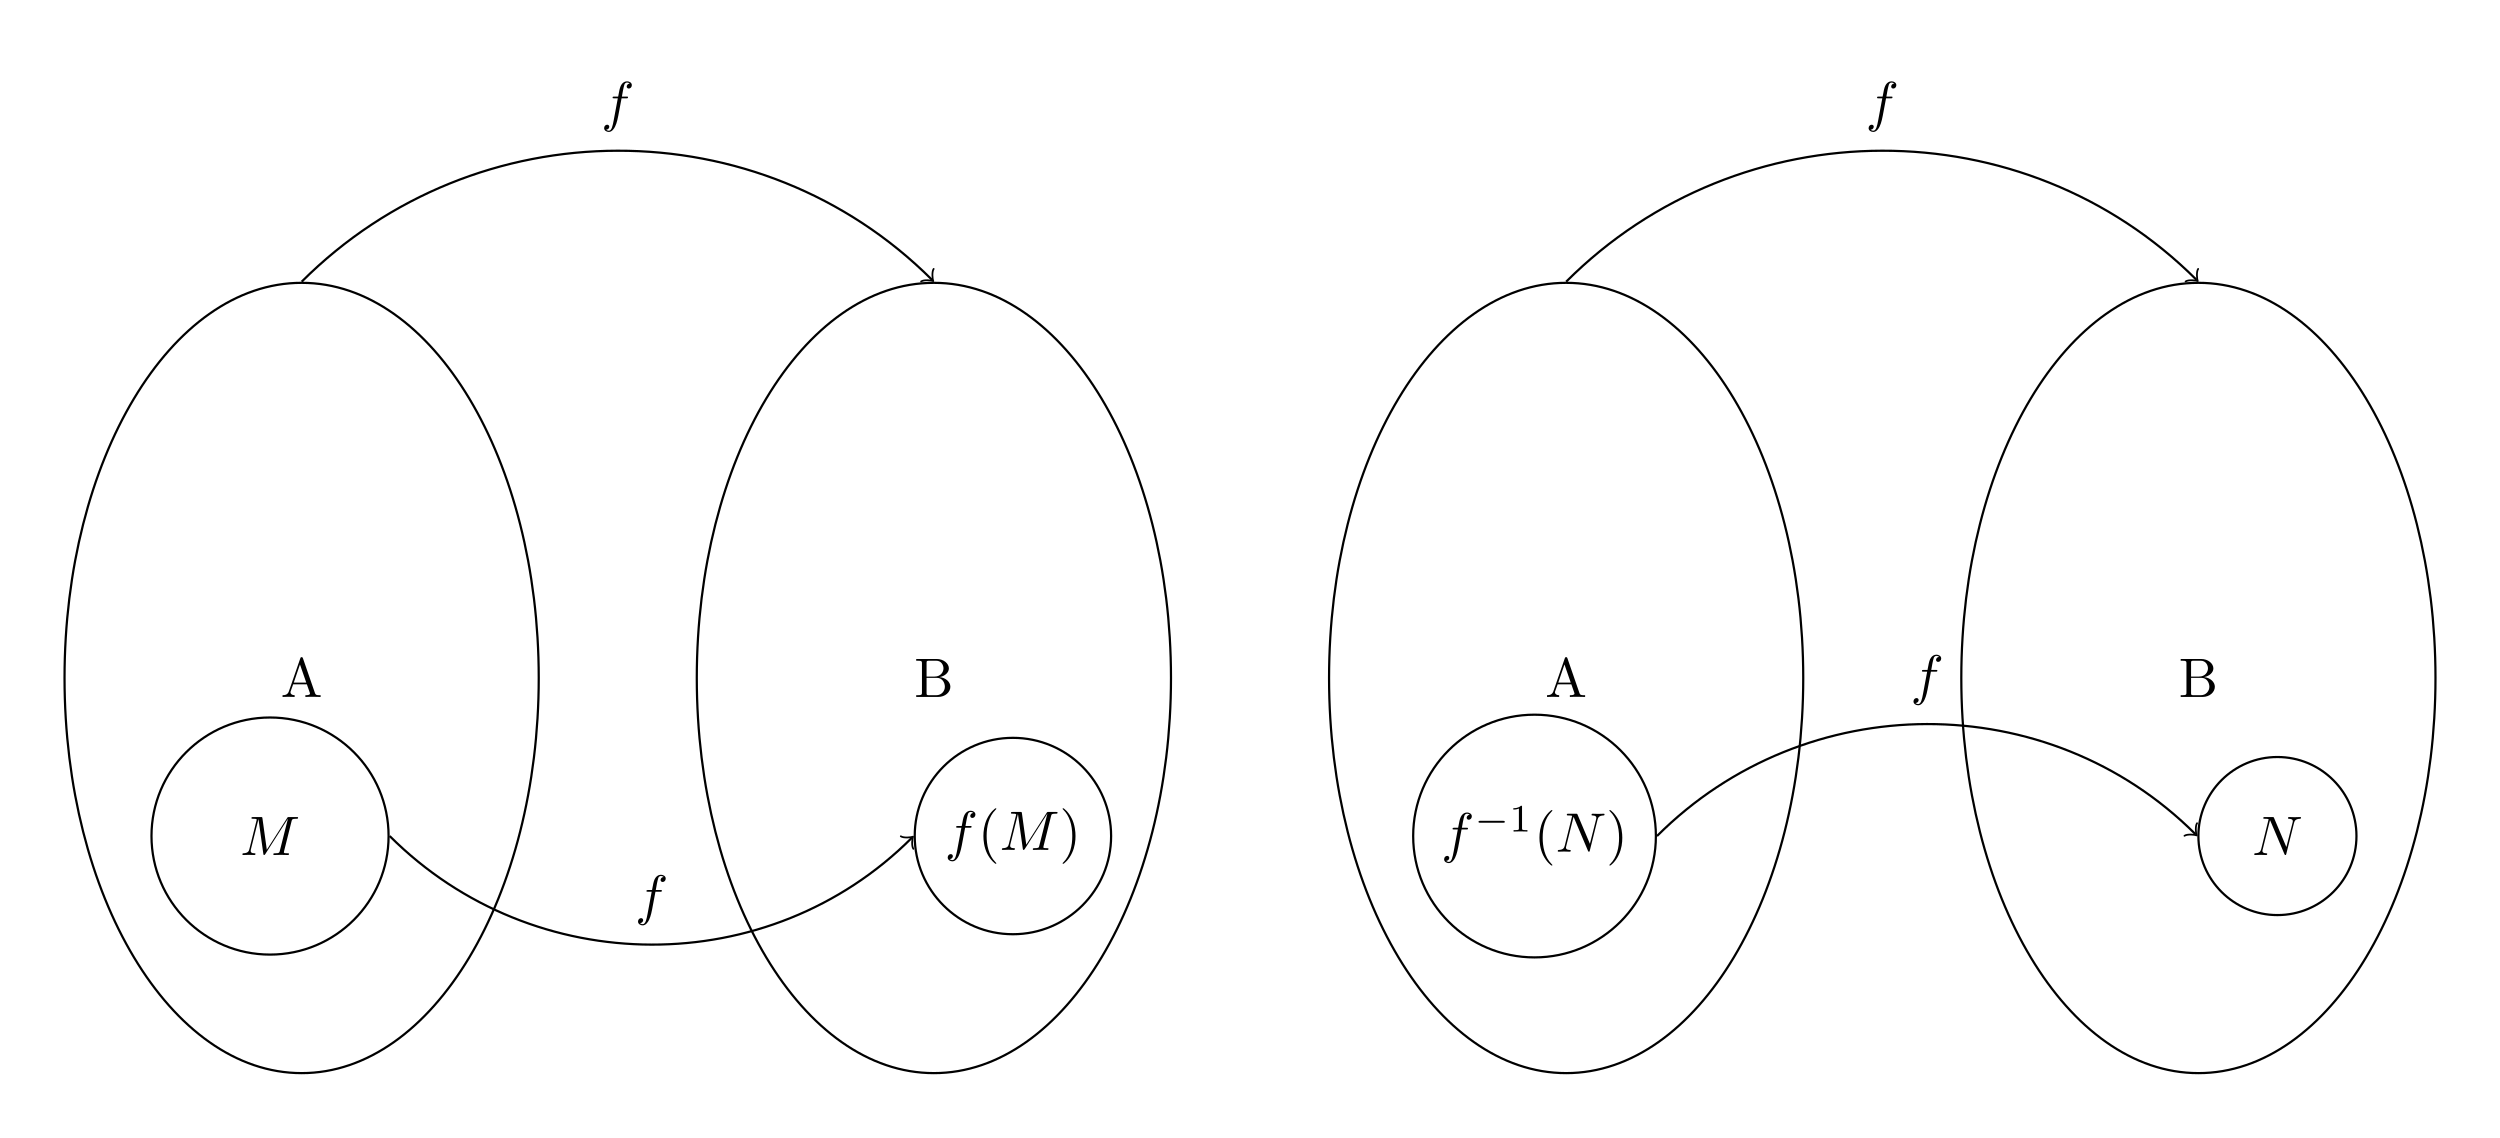
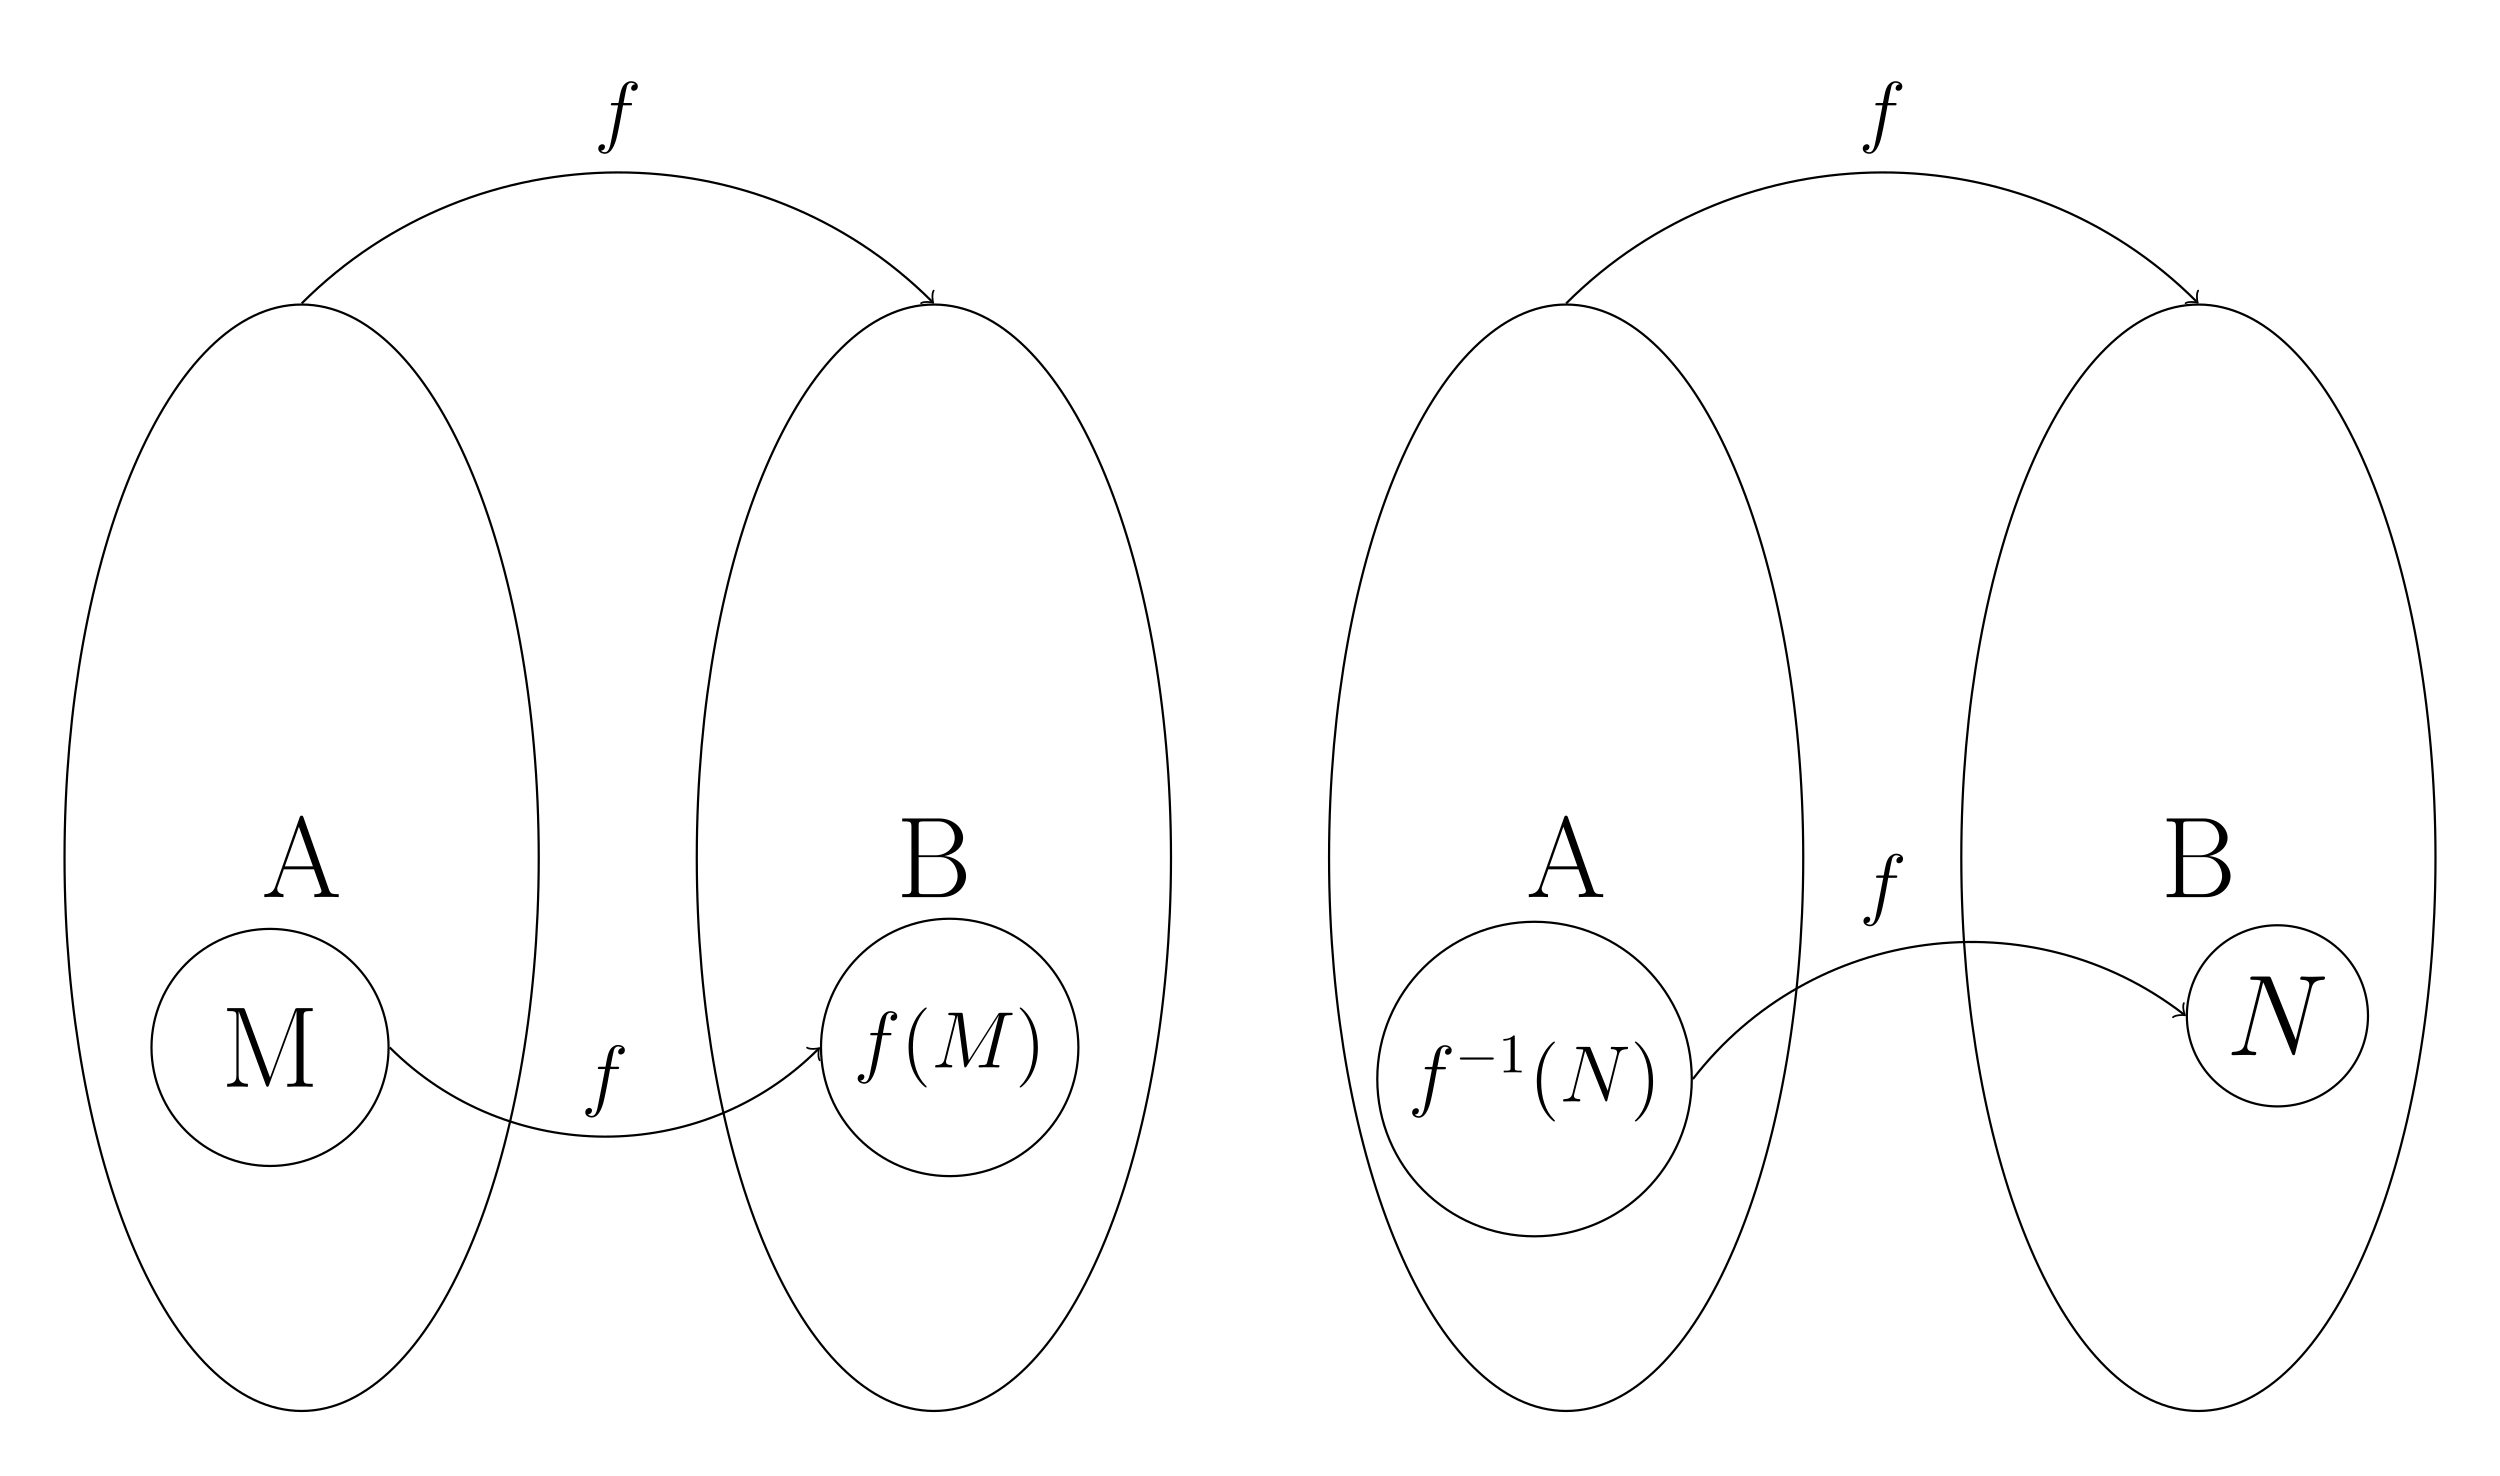
- <svg xmlns="http://www.w3.org/2000/svg" xmlns:xlink="http://www.w3.org/1999/xlink" width="448.347" height="204.029" viewBox="0 0 448.347 204.029">
+ <svg xmlns="http://www.w3.org/2000/svg" xmlns:xlink="http://www.w3.org/1999/xlink" width="448.347" height="264.618" viewBox="0 0 448.347 264.618">
  <defs>
    <g>
      <g id="glyph-0-0">
-         <path d="M 3.969 -6.938 C 3.922 -7.062 3.891 -7.141 3.734 -7.141 C 3.578 -7.141 3.547 -7.078 3.5 -6.938 L 1.438 -0.984 C 1.25 -0.469 0.859 -0.312 0.312 -0.312 L 0.312 0 C 0.547 -0.016 0.984 -0.031 1.328 -0.031 C 1.641 -0.031 2.156 -0.016 2.484 0 L 2.484 -0.312 C 1.984 -0.312 1.734 -0.562 1.734 -0.812 C 1.734 -0.844 1.75 -0.953 1.75 -0.969 L 2.219 -2.266 L 4.672 -2.266 L 5.203 -0.75 C 5.219 -0.703 5.234 -0.641 5.234 -0.609 C 5.234 -0.312 4.672 -0.312 4.406 -0.312 L 4.406 0 C 4.766 -0.031 5.469 -0.031 5.844 -0.031 C 6.266 -0.031 6.734 -0.016 7.141 0 L 7.141 -0.312 L 6.969 -0.312 C 6.375 -0.312 6.234 -0.375 6.125 -0.703 Z M 3.438 -5.828 L 4.562 -2.578 L 2.328 -2.578 Z M 3.438 -5.828 " />
+         <path d="M 7.5 -14.281 C 7.391 -14.547 7.359 -14.609 7.141 -14.609 C 6.938 -14.609 6.906 -14.547 6.797 -14.281 L 2.422 -1.875 C 2.031 -0.766 1.203 -0.531 0.469 -0.531 L 0.469 0 C 0.844 -0.047 1.672 -0.047 2.062 -0.047 C 2.578 -0.047 3.406 -0.047 3.906 0 L 3.906 -0.531 C 2.938 -0.578 2.781 -1.234 2.781 -1.484 C 2.781 -1.672 2.828 -1.781 2.875 -1.906 L 3.969 -4.984 L 9.375 -4.984 L 10.625 -1.469 C 10.719 -1.219 10.719 -1.172 10.719 -1.094 C 10.719 -0.531 9.828 -0.531 9.438 -0.531 L 9.438 0 C 10.031 -0.047 11.109 -0.047 11.75 -0.047 C 12.297 -0.047 13.328 -0.047 13.812 0 L 13.812 -0.531 C 12.719 -0.531 12.359 -0.531 12.078 -1.297 Z M 6.672 -12.625 L 9.188 -5.516 L 4.156 -5.516 Z M 6.672 -12.625 " />
      </g>
      <g id="glyph-0-1">
-         <path d="M 2.219 -3.656 L 2.219 -6.094 C 2.219 -6.438 2.234 -6.5 2.703 -6.5 L 3.938 -6.5 C 4.906 -6.5 5.25 -5.656 5.25 -5.125 C 5.25 -4.484 4.766 -3.656 3.656 -3.656 Z M 4.562 -3.562 C 5.531 -3.75 6.219 -4.391 6.219 -5.125 C 6.219 -5.984 5.297 -6.812 4 -6.812 L 0.359 -6.812 L 0.359 -6.5 L 0.594 -6.5 C 1.359 -6.5 1.391 -6.391 1.391 -6.031 L 1.391 -0.781 C 1.391 -0.422 1.359 -0.312 0.594 -0.312 L 0.359 -0.312 L 0.359 0 L 4.266 0 C 5.594 0 6.484 -0.891 6.484 -1.828 C 6.484 -2.688 5.672 -3.438 4.562 -3.562 Z M 3.953 -0.312 L 2.703 -0.312 C 2.234 -0.312 2.219 -0.375 2.219 -0.703 L 2.219 -3.422 L 4.094 -3.422 C 5.078 -3.422 5.5 -2.5 5.5 -1.828 C 5.5 -1.125 4.969 -0.312 3.953 -0.312 Z M 3.953 -0.312 " />
+         <path d="M 4.312 -13.781 C 4.188 -14.094 4.172 -14.109 3.734 -14.109 L 1.094 -14.109 L 1.094 -13.578 C 2.516 -13.578 2.75 -13.578 2.75 -12.641 L 2.75 -2.031 C 2.75 -1.516 2.75 -0.531 1.094 -0.531 L 1.094 0 C 1.562 -0.047 2.438 -0.047 2.953 -0.047 C 3.469 -0.047 4.344 -0.047 4.812 0 L 4.812 -0.531 C 3.156 -0.531 3.156 -1.516 3.156 -2.031 L 3.156 -13.484 L 3.188 -13.484 L 8.031 -0.328 C 8.125 -0.125 8.156 0 8.328 0 C 8.484 0 8.531 -0.125 8.609 -0.328 L 13.516 -13.594 L 13.531 -13.594 L 13.531 -1.469 C 13.531 -0.531 13.297 -0.531 11.875 -0.531 L 11.875 0 C 12.438 -0.047 13.547 -0.047 14.156 -0.047 C 14.75 -0.047 15.891 -0.047 16.438 0 L 16.438 -0.531 C 15.016 -0.531 14.797 -0.531 14.797 -1.469 L 14.797 -12.641 C 14.797 -13.578 15.016 -13.578 16.438 -13.578 L 16.438 -14.109 L 13.812 -14.109 C 13.391 -14.109 13.359 -14.094 13.234 -13.781 L 8.781 -1.672 Z M 4.312 -13.781 " />
      </g>
      <g id="glyph-0-2">
-         <path d="M 3.297 2.391 C 3.297 2.359 3.297 2.344 3.125 2.172 C 1.891 0.922 1.562 -0.969 1.562 -2.5 C 1.562 -4.234 1.938 -5.969 3.172 -7.203 C 3.297 -7.328 3.297 -7.344 3.297 -7.375 C 3.297 -7.453 3.266 -7.484 3.203 -7.484 C 3.094 -7.484 2.203 -6.797 1.609 -5.531 C 1.109 -4.438 0.984 -3.328 0.984 -2.5 C 0.984 -1.719 1.094 -0.516 1.641 0.625 C 2.25 1.844 3.094 2.5 3.203 2.5 C 3.266 2.5 3.297 2.469 3.297 2.391 Z M 3.297 2.391 " />
-       </g>
-       <g id="glyph-0-3">
-         <path d="M 2.875 -2.5 C 2.875 -3.266 2.766 -4.469 2.219 -5.609 C 1.625 -6.828 0.766 -7.484 0.672 -7.484 C 0.609 -7.484 0.562 -7.438 0.562 -7.375 C 0.562 -7.344 0.562 -7.328 0.75 -7.141 C 1.734 -6.156 2.297 -4.578 2.297 -2.5 C 2.297 -0.781 1.938 0.969 0.703 2.219 C 0.562 2.344 0.562 2.359 0.562 2.391 C 0.562 2.453 0.609 2.5 0.672 2.5 C 0.766 2.5 1.672 1.812 2.25 0.547 C 2.766 -0.547 2.875 -1.656 2.875 -2.5 Z M 2.875 -2.5 " />
+         <path d="M 1.078 -14.109 L 1.078 -13.578 C 2.5 -13.578 2.734 -13.578 2.734 -12.641 L 2.734 -1.469 C 2.734 -0.531 2.5 -0.531 1.078 -0.531 L 1.078 0 L 8.188 0 C 10.828 0 12.531 -1.875 12.531 -3.766 C 12.531 -5.625 10.844 -7.203 8.641 -7.359 C 10.625 -7.75 12 -9.062 12 -10.641 C 12 -12.359 10.312 -14.109 7.641 -14.109 Z M 4.031 -7.5 L 4.031 -12.766 C 4.031 -13.469 4.062 -13.578 4.891 -13.578 L 7.547 -13.578 C 9.578 -13.578 10.5 -11.922 10.5 -10.641 C 10.5 -9.062 9.234 -7.5 7 -7.5 Z M 4.891 -0.531 C 4.062 -0.531 4.031 -0.641 4.031 -1.344 L 4.031 -7.172 L 7.844 -7.172 C 9.984 -7.172 11.016 -5.281 11.016 -3.781 C 11.016 -2.266 9.828 -0.531 7.578 -0.531 Z M 4.891 -0.531 " />
      </g>
      <g id="glyph-1-0">
-         <path d="M 9.234 -6.047 C 9.328 -6.406 9.344 -6.5 10.094 -6.5 C 10.312 -6.5 10.406 -6.5 10.406 -6.703 C 10.406 -6.812 10.312 -6.812 10.141 -6.812 L 8.828 -6.812 C 8.562 -6.812 8.547 -6.812 8.438 -6.625 L 4.797 -0.938 L 4.016 -6.578 C 3.984 -6.812 3.969 -6.812 3.703 -6.812 L 2.344 -6.812 C 2.156 -6.812 2.047 -6.812 2.047 -6.625 C 2.047 -6.5 2.141 -6.5 2.328 -6.5 C 2.469 -6.5 2.641 -6.484 2.766 -6.484 C 2.922 -6.453 2.984 -6.438 2.984 -6.312 C 2.984 -6.281 2.969 -6.25 2.938 -6.125 L 1.672 -1.062 C 1.578 -0.656 1.406 -0.344 0.594 -0.312 C 0.547 -0.312 0.422 -0.297 0.422 -0.125 C 0.422 -0.031 0.484 0 0.562 0 C 0.875 0 1.219 -0.031 1.562 -0.031 C 1.891 -0.031 2.25 0 2.578 0 C 2.625 0 2.766 0 2.766 -0.203 C 2.766 -0.312 2.656 -0.312 2.578 -0.312 C 2.016 -0.312 1.906 -0.516 1.906 -0.75 C 1.906 -0.812 1.906 -0.875 1.938 -0.984 L 3.297 -6.406 L 3.312 -6.406 L 4.172 -0.234 C 4.188 -0.109 4.203 0 4.312 0 C 4.422 0 4.484 -0.109 4.531 -0.172 L 8.562 -6.484 L 8.578 -6.484 L 7.141 -0.781 C 7.047 -0.391 7.031 -0.312 6.234 -0.312 C 6.078 -0.312 5.969 -0.312 5.969 -0.125 C 5.969 0 6.078 0 6.109 0 C 6.391 0 7.062 -0.031 7.344 -0.031 C 7.75 -0.031 8.188 0 8.594 0 C 8.656 0 8.781 0 8.781 -0.203 C 8.781 -0.312 8.688 -0.312 8.5 -0.312 C 8.141 -0.312 7.859 -0.312 7.859 -0.484 C 7.859 -0.531 7.859 -0.547 7.906 -0.734 Z M 9.234 -6.047 " />
+         <path d="M 6.391 -5.766 C 6.688 -5.766 6.797 -5.766 6.797 -6.031 C 6.797 -6.188 6.688 -6.188 6.422 -6.188 L 5.266 -6.188 C 5.531 -7.656 5.734 -8.672 5.859 -9.141 C 5.938 -9.484 6.234 -9.812 6.609 -9.812 C 6.906 -9.812 7.219 -9.688 7.359 -9.547 C 6.797 -9.5 6.625 -9.078 6.625 -8.828 C 6.625 -8.547 6.844 -8.375 7.109 -8.375 C 7.406 -8.375 7.828 -8.625 7.828 -9.172 C 7.828 -9.766 7.234 -10.094 6.594 -10.094 C 5.984 -10.094 5.375 -9.641 5.094 -9.078 C 4.828 -8.578 4.688 -8.062 4.359 -6.188 L 3.406 -6.188 C 3.125 -6.188 2.984 -6.188 2.984 -5.922 C 2.984 -5.766 3.062 -5.766 3.359 -5.766 L 4.281 -5.766 C 4.016 -4.438 3.422 -1.188 3.094 0.344 C 2.859 1.594 2.641 2.641 1.922 2.641 C 1.875 2.641 1.469 2.641 1.203 2.359 C 1.938 2.312 1.938 1.672 1.938 1.656 C 1.938 1.375 1.719 1.203 1.453 1.203 C 1.156 1.203 0.734 1.453 0.734 2 C 0.734 2.609 1.359 2.922 1.922 2.922 C 3.391 2.922 3.984 0.297 4.141 -0.422 C 4.406 -1.516 5.109 -5.328 5.172 -5.766 Z M 6.391 -5.766 " />
      </g>
      <g id="glyph-1-1">
-         <path d="M 3.656 -3.984 L 4.516 -3.984 C 4.719 -3.984 4.812 -3.984 4.812 -4.188 C 4.812 -4.297 4.719 -4.297 4.547 -4.297 L 3.719 -4.297 L 3.922 -5.438 C 3.969 -5.641 4.109 -6.344 4.172 -6.469 C 4.25 -6.656 4.422 -6.812 4.641 -6.812 C 4.672 -6.812 4.938 -6.812 5.125 -6.625 C 4.688 -6.594 4.578 -6.234 4.578 -6.094 C 4.578 -5.859 4.766 -5.734 4.953 -5.734 C 5.219 -5.734 5.5 -5.969 5.5 -6.344 C 5.5 -6.797 5.047 -7.031 4.641 -7.031 C 4.297 -7.031 3.672 -6.844 3.375 -5.859 C 3.312 -5.656 3.281 -5.547 3.047 -4.297 L 2.359 -4.297 C 2.156 -4.297 2.047 -4.297 2.047 -4.109 C 2.047 -3.984 2.141 -3.984 2.328 -3.984 L 2.984 -3.984 L 2.25 -0.047 C 2.062 0.922 1.891 1.828 1.375 1.828 C 1.328 1.828 1.094 1.828 0.891 1.641 C 1.359 1.609 1.453 1.25 1.453 1.109 C 1.453 0.875 1.266 0.75 1.078 0.75 C 0.812 0.75 0.531 0.984 0.531 1.359 C 0.531 1.797 0.969 2.047 1.375 2.047 C 1.922 2.047 2.328 1.453 2.5 1.078 C 2.828 0.453 3.047 -0.75 3.062 -0.828 Z M 3.656 -3.984 " />
+         <path d="M 13.031 -8.75 C 13.156 -9.234 13.188 -9.375 14.203 -9.375 C 14.469 -9.375 14.609 -9.375 14.609 -9.656 C 14.609 -9.797 14.5 -9.797 14.234 -9.797 L 12.5 -9.797 C 12.156 -9.797 12.141 -9.781 11.984 -9.547 L 6.734 -1.281 L 5.672 -9.484 C 5.625 -9.797 5.609 -9.797 5.234 -9.797 L 3.453 -9.797 C 3.188 -9.797 3.062 -9.797 3.062 -9.531 C 3.062 -9.375 3.188 -9.375 3.406 -9.375 C 4.281 -9.375 4.281 -9.266 4.281 -9.109 C 4.281 -9.078 4.281 -9 4.219 -8.781 L 2.375 -1.469 C 2.203 -0.781 1.875 -0.453 0.922 -0.422 C 0.875 -0.422 0.703 -0.406 0.703 -0.156 C 0.703 0 0.828 0 0.891 0 C 1.172 0 1.906 -0.031 2.188 -0.031 L 2.891 -0.031 C 3.078 -0.031 3.328 0 3.531 0 C 3.625 0 3.781 0 3.781 -0.266 C 3.781 -0.406 3.641 -0.422 3.578 -0.422 C 3.109 -0.438 2.656 -0.516 2.656 -1.031 C 2.656 -1.172 2.656 -1.188 2.719 -1.391 L 4.688 -9.297 L 4.703 -9.297 L 5.891 -0.391 C 5.938 -0.047 5.953 0 6.078 0 C 6.234 0 6.312 -0.109 6.391 -0.25 L 12.156 -9.359 L 10.078 -1.062 C 9.953 -0.562 9.922 -0.422 8.922 -0.422 C 8.656 -0.422 8.5 -0.422 8.5 -0.156 C 8.5 0 8.641 0 8.719 0 C 8.969 0 9.25 -0.031 9.5 -0.031 L 11.188 -0.031 C 11.438 -0.031 11.734 0 11.984 0 C 12.094 0 12.25 0 12.25 -0.266 C 12.25 -0.422 12.125 -0.422 11.906 -0.422 C 11.031 -0.422 11.031 -0.531 11.031 -0.672 C 11.031 -0.688 11.031 -0.781 11.062 -0.906 Z M 13.031 -8.75 " />
      </g>
      <g id="glyph-1-2">
-         <path d="M 7.531 -5.766 C 7.641 -6.156 7.812 -6.469 8.609 -6.5 C 8.656 -6.5 8.781 -6.516 8.781 -6.703 C 8.781 -6.703 8.781 -6.812 8.656 -6.812 C 8.328 -6.812 7.969 -6.781 7.641 -6.781 C 7.312 -6.781 6.953 -6.812 6.625 -6.812 C 6.562 -6.812 6.453 -6.812 6.453 -6.609 C 6.453 -6.5 6.547 -6.5 6.625 -6.5 C 7.203 -6.484 7.312 -6.281 7.312 -6.062 C 7.312 -6.031 7.281 -5.875 7.281 -5.859 L 6.156 -1.422 L 3.953 -6.625 C 3.875 -6.797 3.875 -6.812 3.641 -6.812 L 2.297 -6.812 C 2.109 -6.812 2.016 -6.812 2.016 -6.609 C 2.016 -6.5 2.109 -6.5 2.297 -6.5 C 2.344 -6.5 2.969 -6.5 2.969 -6.406 L 1.641 -1.062 C 1.531 -0.656 1.359 -0.344 0.562 -0.312 C 0.5 -0.312 0.391 -0.297 0.391 -0.109 C 0.391 -0.047 0.438 0 0.516 0 C 0.844 0 1.188 -0.031 1.516 -0.031 C 1.859 -0.031 2.219 0 2.547 0 C 2.594 0 2.719 0 2.719 -0.203 C 2.719 -0.297 2.625 -0.312 2.516 -0.312 C 1.938 -0.328 1.859 -0.547 1.859 -0.75 C 1.859 -0.812 1.875 -0.875 1.906 -0.984 L 3.219 -6.234 C 3.266 -6.188 3.266 -6.156 3.312 -6.062 L 5.797 -0.188 C 5.859 -0.016 5.891 0 5.984 0 C 6.094 0 6.094 -0.031 6.141 -0.203 Z M 7.531 -5.766 " />
+         <path d="M 10.609 -8.297 C 10.766 -8.906 11 -9.344 12.094 -9.375 C 12.141 -9.375 12.312 -9.391 12.312 -9.641 C 12.312 -9.797 12.172 -9.797 12.125 -9.797 C 11.828 -9.797 11.109 -9.766 10.812 -9.766 L 10.125 -9.766 C 9.922 -9.766 9.672 -9.797 9.469 -9.797 C 9.375 -9.797 9.203 -9.797 9.203 -9.531 C 9.203 -9.375 9.328 -9.375 9.422 -9.375 C 10.281 -9.359 10.344 -9.016 10.344 -8.766 C 10.344 -8.641 10.328 -8.594 10.281 -8.391 L 8.656 -1.922 L 5.594 -9.547 C 5.5 -9.781 5.484 -9.797 5.156 -9.797 L 3.406 -9.797 C 3.125 -9.797 3 -9.797 3 -9.531 C 3 -9.375 3.094 -9.375 3.375 -9.375 C 3.438 -9.375 4.281 -9.375 4.281 -9.25 C 4.281 -9.219 4.266 -9.109 4.25 -9.062 L 2.344 -1.469 C 2.172 -0.766 1.828 -0.453 0.875 -0.422 C 0.797 -0.422 0.656 -0.406 0.656 -0.141 C 0.656 0 0.797 0 0.844 0 C 1.141 0 1.859 -0.031 2.156 -0.031 L 2.844 -0.031 C 3.047 -0.031 3.281 0 3.484 0 C 3.578 0 3.75 0 3.75 -0.266 C 3.75 -0.406 3.594 -0.422 3.547 -0.422 C 3.062 -0.438 2.609 -0.516 2.609 -1.031 C 2.609 -1.141 2.641 -1.281 2.672 -1.391 L 4.609 -9.062 C 4.688 -8.922 4.688 -8.891 4.75 -8.766 L 8.156 -0.266 C 8.234 -0.094 8.266 0 8.391 0 C 8.531 0 8.547 -0.047 8.609 -0.281 Z M 10.609 -8.297 " />
      </g>
      <g id="glyph-2-0">
-         <path d="M 5.188 -1.578 C 5.297 -1.578 5.469 -1.578 5.469 -1.734 C 5.469 -1.922 5.297 -1.922 5.188 -1.922 L 1.031 -1.922 C 0.922 -1.922 0.75 -1.922 0.75 -1.75 C 0.75 -1.578 0.906 -1.578 1.031 -1.578 Z M 5.188 -1.578 " />
+         <path d="M 4.656 3.484 C 4.656 3.438 4.656 3.406 4.422 3.172 C 2.984 1.719 2.188 -0.641 2.188 -3.578 C 2.188 -6.359 2.859 -8.75 4.516 -10.438 C 4.656 -10.578 4.656 -10.594 4.656 -10.641 C 4.656 -10.734 4.594 -10.75 4.531 -10.75 C 4.344 -10.75 3.172 -9.719 2.469 -8.312 C 1.734 -6.875 1.406 -5.328 1.406 -3.578 C 1.406 -2.297 1.609 -0.594 2.359 0.953 C 3.203 2.672 4.375 3.594 4.531 3.594 C 4.594 3.594 4.656 3.578 4.656 3.484 Z M 4.656 3.484 " />
+       </g>
+       <g id="glyph-2-1">
+         <path d="M 4.047 -3.578 C 4.047 -4.656 3.906 -6.438 3.094 -8.109 C 2.25 -9.828 1.078 -10.75 0.922 -10.75 C 0.859 -10.75 0.781 -10.734 0.781 -10.641 C 0.781 -10.594 0.781 -10.578 1.031 -10.328 C 2.469 -8.875 3.266 -6.516 3.266 -3.578 C 3.266 -0.797 2.594 1.594 0.938 3.281 C 0.781 3.406 0.781 3.438 0.781 3.484 C 0.781 3.578 0.859 3.594 0.922 3.594 C 1.109 3.594 2.281 2.562 2.984 1.156 C 3.719 -0.297 4.047 -1.844 4.047 -3.578 Z M 4.047 -3.578 " />
      </g>
      <g id="glyph-3-0">
-         <path d="M 2.328 -4.438 C 2.328 -4.625 2.328 -4.625 2.125 -4.625 C 1.672 -4.188 1.047 -4.188 0.766 -4.188 L 0.766 -3.938 C 0.922 -3.938 1.391 -3.938 1.766 -4.125 L 1.766 -0.578 C 1.766 -0.344 1.766 -0.25 1.078 -0.25 L 0.812 -0.25 L 0.812 0 C 0.938 0 1.797 -0.031 2.047 -0.031 C 2.266 -0.031 3.141 0 3.297 0 L 3.297 -0.25 L 3.031 -0.25 C 2.328 -0.25 2.328 -0.344 2.328 -0.578 Z M 2.328 -4.438 " />
+         <path d="M 6.562 -2.297 C 6.734 -2.297 6.922 -2.297 6.922 -2.5 C 6.922 -2.688 6.734 -2.688 6.562 -2.688 L 1.172 -2.688 C 1 -2.688 0.828 -2.688 0.828 -2.5 C 0.828 -2.297 1 -2.297 1.172 -2.297 Z M 6.562 -2.297 " />
+       </g>
+       <g id="glyph-4-0">
+         <path d="M 2.938 -6.375 C 2.938 -6.625 2.938 -6.641 2.703 -6.641 C 2.078 -6 1.203 -6 0.891 -6 L 0.891 -5.688 C 1.094 -5.688 1.672 -5.688 2.188 -5.953 L 2.188 -0.781 C 2.188 -0.422 2.156 -0.312 1.266 -0.312 L 0.953 -0.312 L 0.953 0 C 1.297 -0.031 2.156 -0.031 2.562 -0.031 C 2.953 -0.031 3.828 -0.031 4.172 0 L 4.172 -0.312 L 3.859 -0.312 C 2.953 -0.312 2.938 -0.422 2.938 -0.781 Z M 2.938 -6.375 " />
+       </g>
+       <g id="glyph-5-0">
+         <path d="M 15.281 -11.938 C 15.516 -12.828 15.844 -13.453 17.406 -13.516 C 17.469 -13.516 17.719 -13.531 17.719 -13.875 C 17.719 -14.109 17.531 -14.109 17.453 -14.109 C 17.047 -14.109 15.984 -14.062 15.578 -14.062 L 14.578 -14.062 C 14.297 -14.062 13.922 -14.109 13.641 -14.109 C 13.516 -14.109 13.266 -14.109 13.266 -13.719 C 13.266 -13.516 13.422 -13.516 13.578 -13.516 C 14.812 -13.469 14.891 -13 14.891 -12.625 C 14.891 -12.438 14.875 -12.375 14.812 -12.078 L 12.469 -2.766 L 8.062 -13.75 C 7.906 -14.094 7.891 -14.109 7.438 -14.109 L 4.922 -14.109 C 4.5 -14.109 4.312 -14.109 4.312 -13.719 C 4.312 -13.516 4.469 -13.516 4.859 -13.516 C 4.953 -13.516 6.172 -13.516 6.172 -13.328 C 6.172 -13.281 6.141 -13.109 6.109 -13.062 L 3.359 -2.109 C 3.125 -1.094 2.625 -0.656 1.266 -0.594 C 1.156 -0.594 0.953 -0.578 0.953 -0.203 C 0.953 0 1.156 0 1.219 0 C 1.625 0 2.688 -0.047 3.094 -0.047 L 4.094 -0.047 C 4.375 -0.047 4.734 0 5.016 0 C 5.172 0 5.391 0 5.391 -0.391 C 5.391 -0.578 5.188 -0.594 5.109 -0.594 C 4.422 -0.625 3.766 -0.75 3.766 -1.484 C 3.766 -1.656 3.797 -1.844 3.844 -2 L 6.625 -13.062 C 6.75 -12.844 6.75 -12.812 6.844 -12.625 L 11.75 -0.375 C 11.859 -0.125 11.891 0 12.078 0 C 12.297 0 12.312 -0.062 12.391 -0.406 Z M 15.281 -11.938 " />
      </g>
    </g>
  </defs>
-   <path fill-rule="nonzero" fill="rgb(100%, 100%, 100%)" fill-opacity="1" d="M 7.086 196.945 L 7.086 7.086 L 441.266 7.086 L 441.266 196.945 Z M 7.086 196.945 " />
-   <path fill="none" stroke-width="0.399" stroke-linecap="butt" stroke-linejoin="miter" stroke="rgb(0%, 0%, 0%)" stroke-opacity="1" stroke-miterlimit="10" d="M 141.735 -0.002 C 141.735 39.139 122.696 70.865 99.216 70.865 C 75.731 70.865 56.692 39.139 56.692 -0.002 C 56.692 -39.139 75.731 -70.865 99.216 -70.865 C 122.696 -70.865 141.735 -39.139 141.735 -0.002 Z M 141.735 -0.002 " transform="matrix(1, 0, 0, -1, -45.118, 121.588)" />
+   <path fill-rule="nonzero" fill="rgb(100%, 100%, 100%)" fill-opacity="1" d="M 7.086 257.531 L 7.086 7.086 L 441.266 7.086 L 441.266 257.531 Z M 7.086 257.531 " />
+   <path fill="none" stroke-width="0.399" stroke-linecap="butt" stroke-linejoin="miter" stroke="rgb(0%, 0%, 0%)" stroke-opacity="1" stroke-miterlimit="10" d="M 141.735 0.002 C 141.735 54.795 122.696 99.213 99.216 99.213 C 75.731 99.213 56.692 54.795 56.692 0.002 C 56.692 -54.795 75.731 -99.213 99.216 -99.213 C 122.696 -99.213 141.735 -54.795 141.735 0.002 Z M 141.735 0.002 " transform="matrix(1, 0, 0, -1, -45.118, 153.83)" />
  <g fill="rgb(0%, 0%, 0%)" fill-opacity="1">
-     <use xlink:href="#glyph-0-0" x="50.359" y="124.991" />
+     <use xlink:href="#glyph-0-0" x="46.932" y="160.888" />
  </g>
-   <path fill="none" stroke-width="0.399" stroke-linecap="butt" stroke-linejoin="miter" stroke="rgb(0%, 0%, 0%)" stroke-opacity="1" stroke-miterlimit="10" d="M 114.805 -28.346 C 114.805 -16.603 105.286 -7.088 93.544 -7.088 C 81.802 -7.088 72.286 -16.603 72.286 -28.346 C 72.286 -40.088 81.802 -49.607 93.544 -49.607 C 105.286 -49.607 114.805 -40.088 114.805 -28.346 Z M 114.805 -28.346 " transform="matrix(1, 0, 0, -1, -45.118, 121.588)" />
+   <path fill="none" stroke-width="0.399" stroke-linecap="butt" stroke-linejoin="miter" stroke="rgb(0%, 0%, 0%)" stroke-opacity="1" stroke-miterlimit="10" d="M 114.805 -34.018 C 114.805 -22.275 105.286 -12.756 93.544 -12.756 C 81.802 -12.756 72.286 -22.275 72.286 -34.018 C 72.286 -45.756 81.802 -55.275 93.544 -55.275 C 105.286 -55.275 114.805 -45.756 114.805 -34.018 Z M 114.805 -34.018 " transform="matrix(1, 0, 0, -1, -45.118, 153.83)" />
  <g fill="rgb(0%, 0%, 0%)" fill-opacity="1">
-     <use xlink:href="#glyph-1-0" x="43.05" y="153.338" />
+     <use xlink:href="#glyph-0-1" x="39.644" y="194.904" />
  </g>
-   <path fill="none" stroke-width="0.399" stroke-linecap="butt" stroke-linejoin="miter" stroke="rgb(0%, 0%, 0%)" stroke-opacity="1" stroke-miterlimit="10" d="M 255.122 -0.002 C 255.122 39.139 236.083 70.865 212.602 70.865 C 189.118 70.865 170.079 39.139 170.079 -0.002 C 170.079 -39.139 189.118 -70.865 212.602 -70.865 C 236.083 -70.865 255.122 -39.139 255.122 -0.002 Z M 255.122 -0.002 " transform="matrix(1, 0, 0, -1, -45.118, 121.588)" />
+   <path fill="none" stroke-width="0.399" stroke-linecap="butt" stroke-linejoin="miter" stroke="rgb(0%, 0%, 0%)" stroke-opacity="1" stroke-miterlimit="10" d="M 255.122 0.002 C 255.122 54.795 236.083 99.213 212.602 99.213 C 189.118 99.213 170.079 54.795 170.079 0.002 C 170.079 -54.795 189.118 -99.213 212.602 -99.213 C 236.083 -99.213 255.122 -54.795 255.122 0.002 Z M 255.122 0.002 " transform="matrix(1, 0, 0, -1, -45.118, 153.83)" />
  <g fill="rgb(0%, 0%, 0%)" fill-opacity="1">
-     <use xlink:href="#glyph-0-1" x="163.952" y="124.991" />
+     <use xlink:href="#glyph-0-2" x="160.721" y="160.888" />
  </g>
-   <path fill="none" stroke-width="0.399" stroke-linecap="butt" stroke-linejoin="miter" stroke="rgb(0%, 0%, 0%)" stroke-opacity="1" stroke-miterlimit="10" d="M 244.384 -28.346 C 244.384 -18.623 236.501 -10.736 226.774 -10.736 C 217.048 -10.736 209.165 -18.623 209.165 -28.346 C 209.165 -38.072 217.048 -45.955 226.774 -45.955 C 236.501 -45.955 244.384 -38.072 244.384 -28.346 Z M 244.384 -28.346 " transform="matrix(1, 0, 0, -1, -45.118, 121.588)" />
+   <path fill="none" stroke-width="0.399" stroke-linecap="butt" stroke-linejoin="miter" stroke="rgb(0%, 0%, 0%)" stroke-opacity="1" stroke-miterlimit="10" d="M 238.516 -34.018 C 238.516 -21.268 228.184 -10.936 215.434 -10.936 C 202.688 -10.936 192.356 -21.268 192.356 -34.018 C 192.356 -46.764 202.688 -57.096 215.434 -57.096 C 228.184 -57.096 238.516 -46.764 238.516 -34.018 Z M 238.516 -34.018 " transform="matrix(1, 0, 0, -1, -45.118, 153.83)" />
  <g fill="rgb(0%, 0%, 0%)" fill-opacity="1">
-     <use xlink:href="#glyph-1-1" x="169.429" y="152.425" />
+     <use xlink:href="#glyph-1-0" x="153.081" y="191.432" />
  </g>
  <g fill="rgb(0%, 0%, 0%)" fill-opacity="1">
-     <use xlink:href="#glyph-0-2" x="175.379" y="152.425" />
+     <use xlink:href="#glyph-2-0" x="161.536" y="191.432" />
  </g>
  <g fill="rgb(0%, 0%, 0%)" fill-opacity="1">
-     <use xlink:href="#glyph-1-0" x="179.253" y="152.425" />
+     <use xlink:href="#glyph-1-1" x="166.999" y="191.432" />
  </g>
  <g fill="rgb(0%, 0%, 0%)" fill-opacity="1">
-     <use xlink:href="#glyph-0-3" x="190.005" y="152.425" />
+     <use xlink:href="#glyph-2-1" x="182.088" y="191.432" />
  </g>
-   <path fill="none" stroke-width="0.399" stroke-linecap="butt" stroke-linejoin="miter" stroke="rgb(0%, 0%, 0%)" stroke-opacity="1" stroke-miterlimit="10" d="M 99.216 71.065 C 130.481 102.334 181.333 102.334 212.278 71.389 " transform="matrix(1, 0, 0, -1, -45.118, 121.588)" />
-   <path fill="none" stroke-width="0.319" stroke-linecap="round" stroke-linejoin="round" stroke="rgb(0%, 0%, 0%)" stroke-opacity="1" stroke-miterlimit="10" d="M -1.194 1.593 C -1.095 0.997 0.002 0.099 0.3 -0 C 0.002 -0.1 -1.095 -0.997 -1.194 -1.594 " transform="matrix(0.7071, 0.7071, 0.7071, -0.7071, 167.159, 50.19766)" />
+   <path fill="none" stroke-width="0.399" stroke-linecap="butt" stroke-linejoin="miter" stroke="rgb(0%, 0%, 0%)" stroke-opacity="1" stroke-miterlimit="10" d="M 99.216 99.412 C 130.481 130.682 181.333 130.682 212.278 99.736 " transform="matrix(1, 0, 0, -1, -45.118, 153.83)" />
+   <path fill="none" stroke-width="0.319" stroke-linecap="round" stroke-linejoin="round" stroke="rgb(0%, 0%, 0%)" stroke-opacity="1" stroke-miterlimit="10" d="M -1.195 1.594 C -1.095 0.997 0.001 0.1 0.3 0 C 0.001 -0.099 -1.095 -0.997 -1.195 -1.594 " transform="matrix(0.7071, 0.7071, 0.7071, -0.7071, 167.159, 54.09283)" />
  <g fill="rgb(0%, 0%, 0%)" fill-opacity="1">
-     <use xlink:href="#glyph-1-1" x="107.813" y="21.616" />
+     <use xlink:href="#glyph-1-0" x="106.56" y="24.659" />
  </g>
-   <path fill="none" stroke-width="0.399" stroke-linecap="butt" stroke-linejoin="miter" stroke="rgb(0%, 0%, 0%)" stroke-opacity="1" stroke-miterlimit="10" d="M 115.005 -28.346 C 140.915 -54.256 183.055 -54.256 208.641 -28.67 " transform="matrix(1, 0, 0, -1, -45.118, 121.588)" />
-   <path fill="none" stroke-width="0.319" stroke-linecap="round" stroke-linejoin="round" stroke="rgb(0%, 0%, 0%)" stroke-opacity="1" stroke-miterlimit="10" d="M -1.196 1.595 C -1.096 0.998 0 0.101 0.299 0.001 C 0 -0.098 -1.096 -0.996 -1.196 -1.593 " transform="matrix(0.7071, -0.7071, -0.7071, -0.7071, 163.5239, 150.2588)" />
+   <path fill="none" stroke-width="0.399" stroke-linecap="butt" stroke-linejoin="miter" stroke="rgb(0%, 0%, 0%)" stroke-opacity="1" stroke-miterlimit="10" d="M 115.005 -34.018 C 136.278 -55.291 170.884 -55.291 191.833 -34.342 " transform="matrix(1, 0, 0, -1, -45.118, 153.83)" />
+   <path fill="none" stroke-width="0.319" stroke-linecap="round" stroke-linejoin="round" stroke="rgb(0%, 0%, 0%)" stroke-opacity="1" stroke-miterlimit="10" d="M -1.194 1.595 C -1.098 0.996 -0.001 0.098 0.3 0.002 C -0.001 -0.101 -1.095 -0.996 -1.197 -1.595 " transform="matrix(0.7071, -0.7071, -0.7071, -0.7071, 146.7148, 188.1701)" />
  <g fill="rgb(0%, 0%, 0%)" fill-opacity="1">
-     <use xlink:href="#glyph-1-1" x="113.89" y="163.909" />
+     <use xlink:href="#glyph-1-0" x="104.233" y="197.492" />
  </g>
-   <path fill="none" stroke-width="0.399" stroke-linecap="butt" stroke-linejoin="miter" stroke="rgb(0%, 0%, 0%)" stroke-opacity="1" stroke-miterlimit="10" d="M 368.509 -0.002 C 368.509 39.139 349.473 70.865 325.989 70.865 C 302.505 70.865 283.47 39.139 283.47 -0.002 C 283.47 -39.139 302.505 -70.865 325.989 -70.865 C 349.473 -70.865 368.509 -39.139 368.509 -0.002 Z M 368.509 -0.002 " transform="matrix(1, 0, 0, -1, -45.118, 121.588)" />
+   <path fill="none" stroke-width="0.399" stroke-linecap="butt" stroke-linejoin="miter" stroke="rgb(0%, 0%, 0%)" stroke-opacity="1" stroke-miterlimit="10" d="M 368.509 0.002 C 368.509 54.795 349.473 99.213 325.989 99.213 C 302.505 99.213 283.47 54.795 283.47 0.002 C 283.47 -54.795 302.505 -99.213 325.989 -99.213 C 349.473 -99.213 368.509 -54.795 368.509 0.002 Z M 368.509 0.002 " transform="matrix(1, 0, 0, -1, -45.118, 153.83)" />
  <g fill="rgb(0%, 0%, 0%)" fill-opacity="1">
-     <use xlink:href="#glyph-0-0" x="277.131" y="124.991" />
+     <use xlink:href="#glyph-0-0" x="273.704" y="160.888" />
  </g>
-   <path fill="none" stroke-width="0.399" stroke-linecap="butt" stroke-linejoin="miter" stroke="rgb(0%, 0%, 0%)" stroke-opacity="1" stroke-miterlimit="10" d="M 342.083 -28.346 C 342.083 -16.326 332.341 -6.584 320.317 -6.584 C 308.298 -6.584 298.555 -16.326 298.555 -28.346 C 298.555 -40.365 308.298 -50.111 320.317 -50.111 C 332.341 -50.111 342.083 -40.365 342.083 -28.346 Z M 342.083 -28.346 " transform="matrix(1, 0, 0, -1, -45.118, 121.588)" />
+   <path fill="none" stroke-width="0.399" stroke-linecap="butt" stroke-linejoin="miter" stroke="rgb(0%, 0%, 0%)" stroke-opacity="1" stroke-miterlimit="10" d="M 348.52 -39.686 C 348.52 -24.111 335.895 -11.482 320.317 -11.482 C 304.743 -11.482 292.118 -24.111 292.118 -39.686 C 292.118 -55.26 304.743 -67.889 320.317 -67.889 C 335.895 -67.889 348.52 -55.26 348.52 -39.686 Z M 348.52 -39.686 " transform="matrix(1, 0, 0, -1, -45.118, 153.83)" />
  <g fill="rgb(0%, 0%, 0%)" fill-opacity="1">
-     <use xlink:href="#glyph-1-1" x="258.455" y="152.743" />
+     <use xlink:href="#glyph-1-0" x="252.519" y="197.535" />
  </g>
  <g fill="rgb(0%, 0%, 0%)" fill-opacity="1">
-     <use xlink:href="#glyph-2-0" x="264.404" y="149.128" />
+     <use xlink:href="#glyph-3-0" x="260.975" y="192.329" />
  </g>
  <g fill="rgb(0%, 0%, 0%)" fill-opacity="1">
-     <use xlink:href="#glyph-3-0" x="270.631" y="149.128" />
+     <use xlink:href="#glyph-4-0" x="268.723" y="192.329" />
  </g>
  <g fill="rgb(0%, 0%, 0%)" fill-opacity="1">
-     <use xlink:href="#glyph-0-2" x="275.1" y="152.743" />
+     <use xlink:href="#glyph-2-0" x="274.203" y="197.535" />
  </g>
  <g fill="rgb(0%, 0%, 0%)" fill-opacity="1">
-     <use xlink:href="#glyph-1-2" x="278.975" y="152.743" />
+     <use xlink:href="#glyph-1-2" x="279.666" y="197.535" />
  </g>
  <g fill="rgb(0%, 0%, 0%)" fill-opacity="1">
-     <use xlink:href="#glyph-0-3" x="288.066" y="152.743" />
+     <use xlink:href="#glyph-2-1" x="292.413" y="197.535" />
  </g>
-   <path fill="none" stroke-width="0.399" stroke-linecap="butt" stroke-linejoin="miter" stroke="rgb(0%, 0%, 0%)" stroke-opacity="1" stroke-miterlimit="10" d="M 481.895 -0.002 C 481.895 39.139 462.86 70.865 439.376 70.865 C 415.891 70.865 396.856 39.139 396.856 -0.002 C 396.856 -39.139 415.891 -70.865 439.376 -70.865 C 462.86 -70.865 481.895 -39.139 481.895 -0.002 Z M 481.895 -0.002 " transform="matrix(1, 0, 0, -1, -45.118, 121.588)" />
+   <path fill="none" stroke-width="0.399" stroke-linecap="butt" stroke-linejoin="miter" stroke="rgb(0%, 0%, 0%)" stroke-opacity="1" stroke-miterlimit="10" d="M 481.895 0.002 C 481.895 54.795 462.86 99.213 439.376 99.213 C 415.891 99.213 396.856 54.795 396.856 0.002 C 396.856 -54.795 415.891 -99.213 439.376 -99.213 C 462.86 -99.213 481.895 -54.795 481.895 0.002 Z M 481.895 0.002 " transform="matrix(1, 0, 0, -1, -45.118, 153.83)" />
  <g fill="rgb(0%, 0%, 0%)" fill-opacity="1">
-     <use xlink:href="#glyph-0-1" x="390.724" y="124.991" />
+     <use xlink:href="#glyph-0-2" x="387.492" y="160.888" />
  </g>
-   <path fill="none" stroke-width="0.399" stroke-linecap="butt" stroke-linejoin="miter" stroke="rgb(0%, 0%, 0%)" stroke-opacity="1" stroke-miterlimit="10" d="M 467.723 -28.346 C 467.723 -20.517 461.376 -14.174 453.548 -14.174 C 445.72 -14.174 439.376 -20.517 439.376 -28.346 C 439.376 -36.174 445.72 -42.521 453.548 -42.521 C 461.376 -42.521 467.723 -36.174 467.723 -28.346 Z M 467.723 -28.346 " transform="matrix(1, 0, 0, -1, -45.118, 121.588)" />
+   <path fill="none" stroke-width="0.399" stroke-linecap="butt" stroke-linejoin="miter" stroke="rgb(0%, 0%, 0%)" stroke-opacity="1" stroke-miterlimit="10" d="M 469.794 -28.346 C 469.794 -19.377 462.52 -12.104 453.548 -12.104 C 444.579 -12.104 437.305 -19.377 437.305 -28.346 C 437.305 -37.318 444.579 -44.592 453.548 -44.592 C 462.52 -44.592 469.794 -37.318 469.794 -28.346 Z M 469.794 -28.346 " transform="matrix(1, 0, 0, -1, -45.118, 153.83)" />
  <g fill="rgb(0%, 0%, 0%)" fill-opacity="1">
-     <use xlink:href="#glyph-1-2" x="403.88" y="153.338" />
+     <use xlink:href="#glyph-5-0" x="399.246" y="189.236" />
  </g>
-   <path fill="none" stroke-width="0.399" stroke-linecap="butt" stroke-linejoin="miter" stroke="rgb(0%, 0%, 0%)" stroke-opacity="1" stroke-miterlimit="10" d="M 325.989 71.065 C 357.255 102.334 408.11 102.334 439.052 71.389 " transform="matrix(1, 0, 0, -1, -45.118, 121.588)" />
-   <path fill="none" stroke-width="0.319" stroke-linecap="round" stroke-linejoin="round" stroke="rgb(0%, 0%, 0%)" stroke-opacity="1" stroke-miterlimit="10" d="M -1.195 1.593 C -1.095 0.996 0.001 0.098 0.299 -0.001 C 0.001 -0.1 -1.095 -0.998 -1.195 -1.595 " transform="matrix(0.7071, 0.7071, 0.7071, -0.7071, 393.9335, 50.19766)" />
+   <path fill="none" stroke-width="0.399" stroke-linecap="butt" stroke-linejoin="miter" stroke="rgb(0%, 0%, 0%)" stroke-opacity="1" stroke-miterlimit="10" d="M 325.989 99.412 C 357.255 130.682 408.11 130.682 439.052 99.736 " transform="matrix(1, 0, 0, -1, -45.118, 153.83)" />
+   <path fill="none" stroke-width="0.319" stroke-linecap="round" stroke-linejoin="round" stroke="rgb(0%, 0%, 0%)" stroke-opacity="1" stroke-miterlimit="10" d="M -1.195 1.593 C -1.096 0.997 0.001 0.099 0.299 -0.001 C 0.001 -0.1 -1.096 -0.998 -1.195 -1.594 " transform="matrix(0.7071, 0.7071, 0.7071, -0.7071, 393.9335, 54.09283)" />
  <g fill="rgb(0%, 0%, 0%)" fill-opacity="1">
-     <use xlink:href="#glyph-1-1" x="334.584" y="21.616" />
+     <use xlink:href="#glyph-1-0" x="333.332" y="24.659" />
  </g>
-   <path fill="none" stroke-width="0.399" stroke-linecap="butt" stroke-linejoin="miter" stroke="rgb(0%, 0%, 0%)" stroke-opacity="1" stroke-miterlimit="10" d="M 342.282 -28.346 C 369.001 -1.627 412.458 -1.627 438.852 -28.021 " transform="matrix(1, 0, 0, -1, -45.118, 121.588)" />
-   <path fill="none" stroke-width="0.319" stroke-linecap="round" stroke-linejoin="round" stroke="rgb(0%, 0%, 0%)" stroke-opacity="1" stroke-miterlimit="10" d="M -1.197 1.595 C -1.095 0.995 -0.001 0.1 0.297 0.001 C -0.001 -0.098 -1.097 -0.996 -1.197 -1.593 " transform="matrix(0.7071, 0.7071, 0.7071, -0.7071, 393.7342, 149.6107)" />
+   <path fill="none" stroke-width="0.399" stroke-linecap="butt" stroke-linejoin="miter" stroke="rgb(0%, 0%, 0%)" stroke-opacity="1" stroke-miterlimit="10" d="M 348.72 -39.686 C 370.044 -12.088 409.509 -7.025 436.743 -28.068 " transform="matrix(1, 0, 0, -1, -45.118, 153.83)" />
+   <path fill="none" stroke-width="0.319" stroke-linecap="round" stroke-linejoin="round" stroke="rgb(0%, 0%, 0%)" stroke-opacity="1" stroke-miterlimit="10" d="M -1.195 1.592 C -1.096 0.997 0 0.102 0.299 0.002 C -0.001 -0.102 -1.096 -0.997 -1.197 -1.594 " transform="matrix(0.79129, 0.61136, 0.61136, -0.79129, 391.6251, 181.8966)" />
  <g fill="rgb(0%, 0%, 0%)" fill-opacity="1">
-     <use xlink:href="#glyph-1-1" x="342.632" y="124.438" />
+     <use xlink:href="#glyph-1-0" x="333.462" y="163.192" />
  </g>
</svg>
